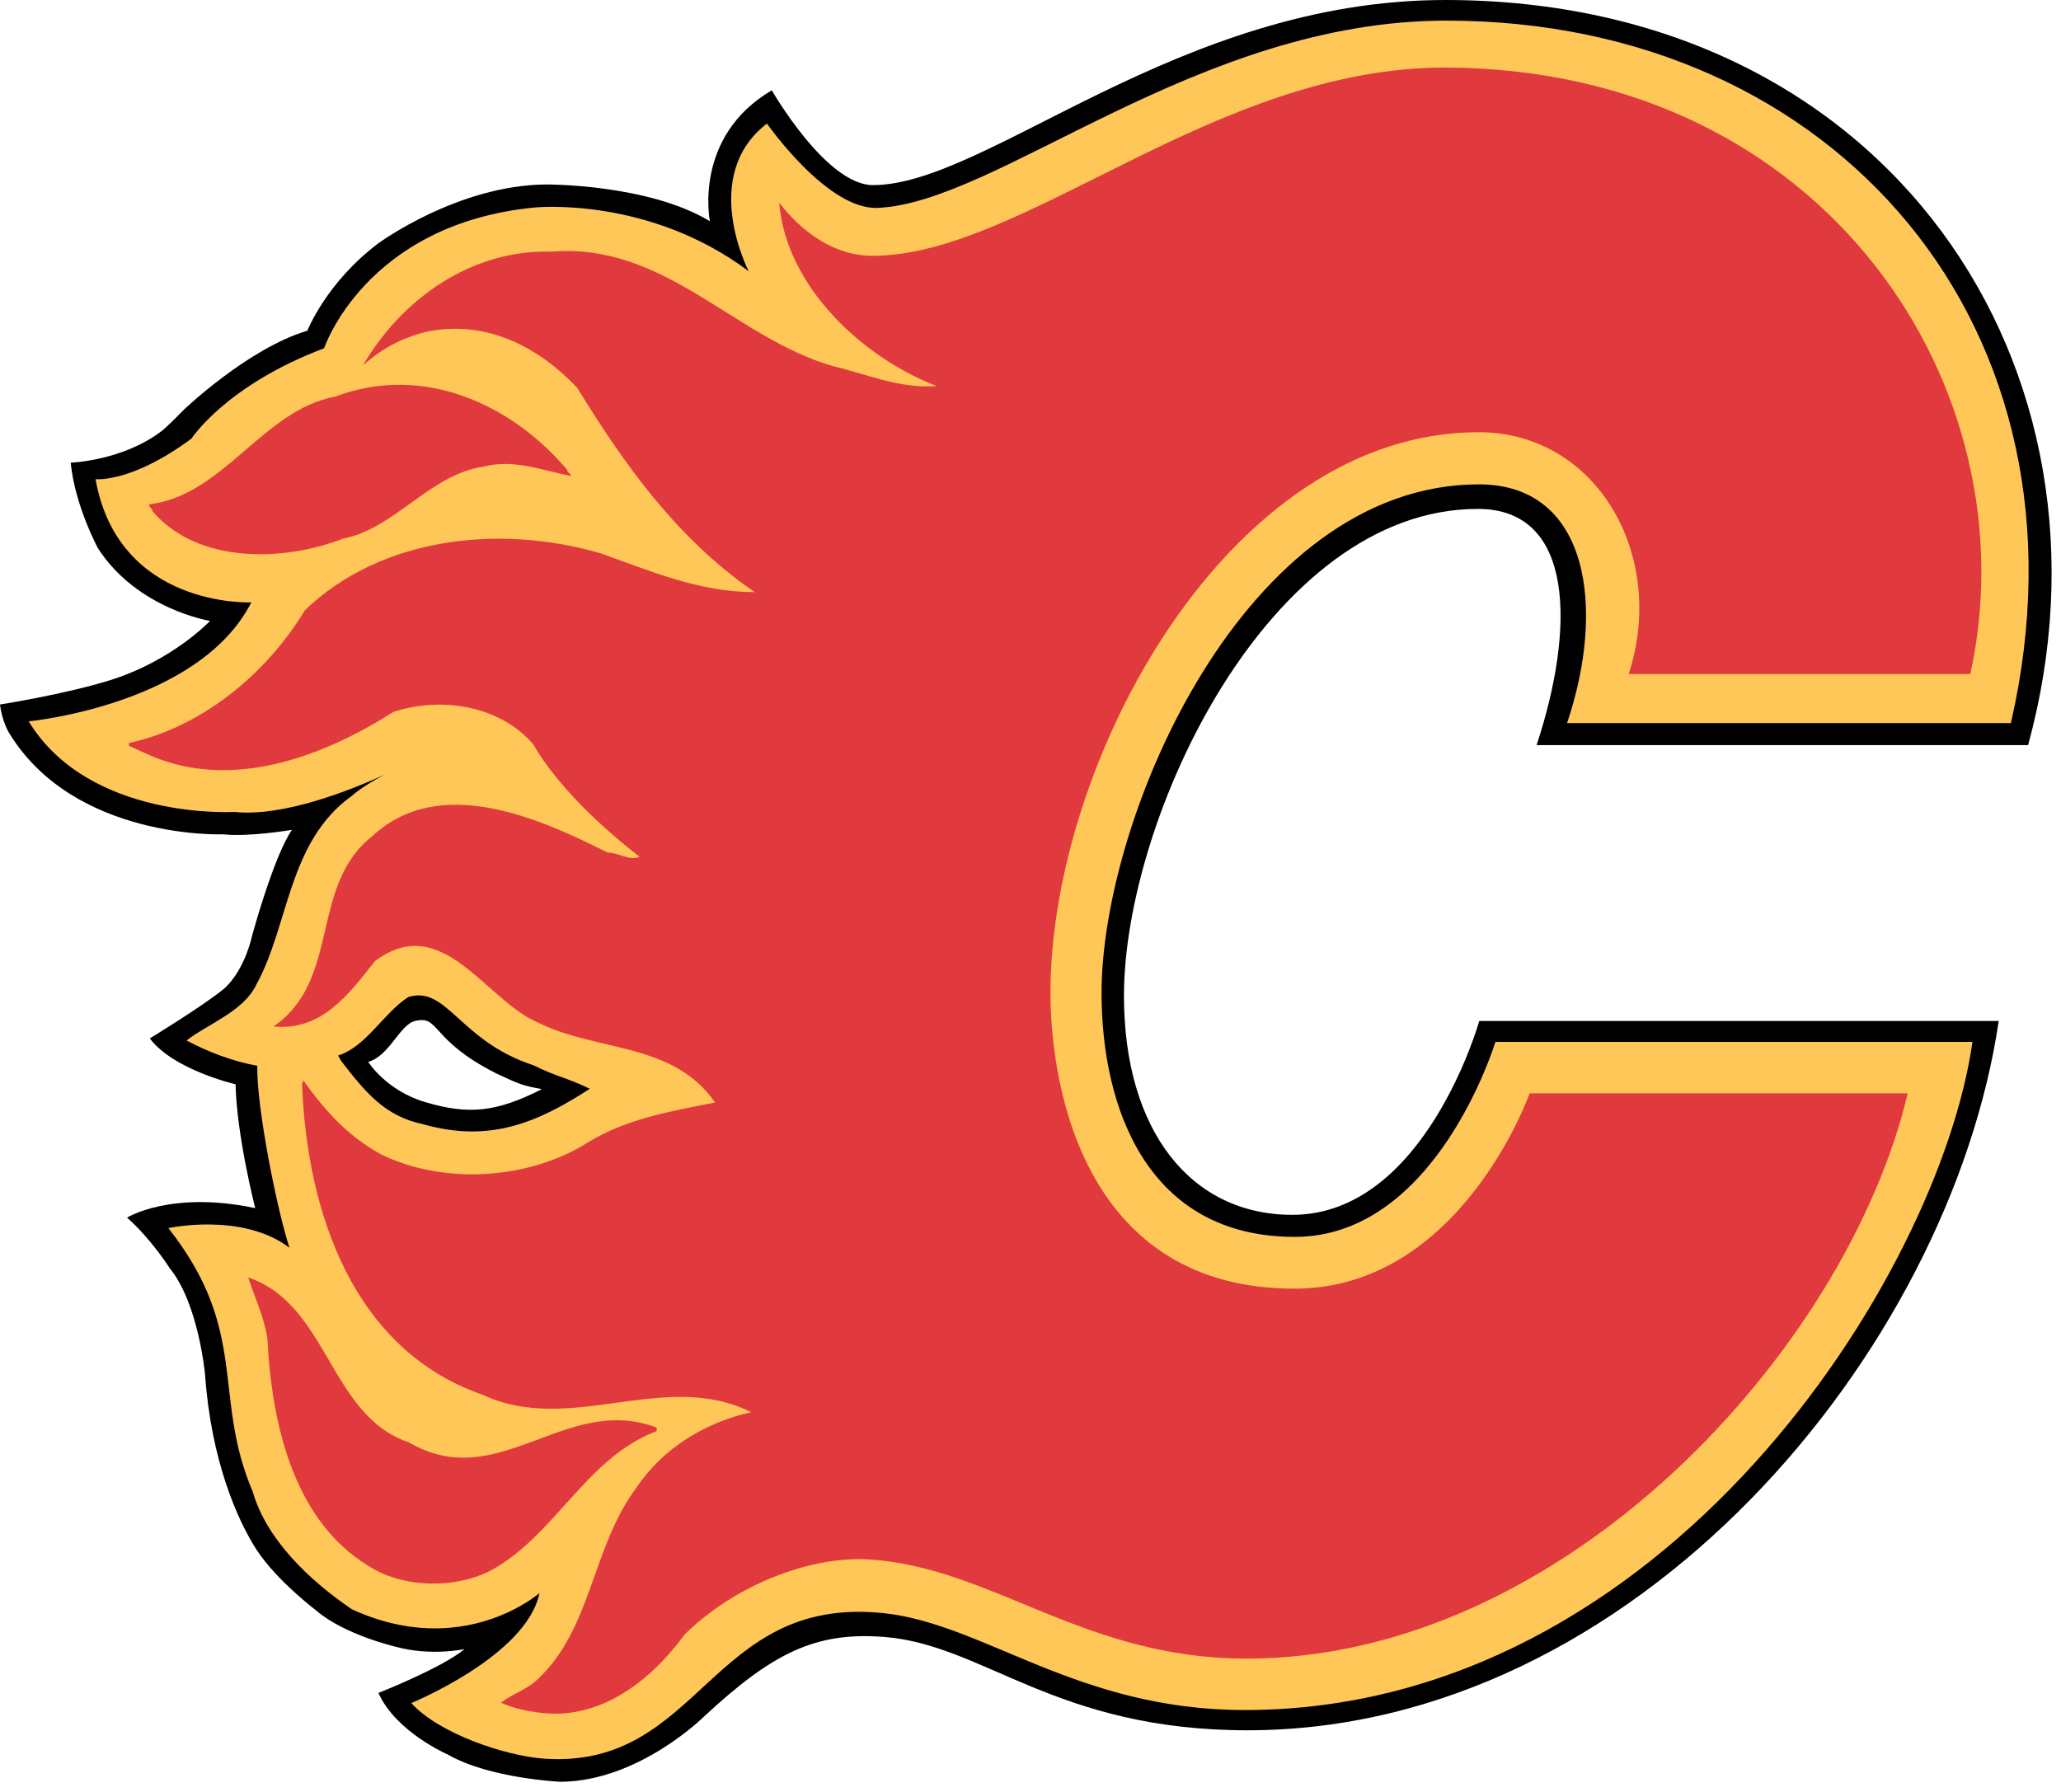
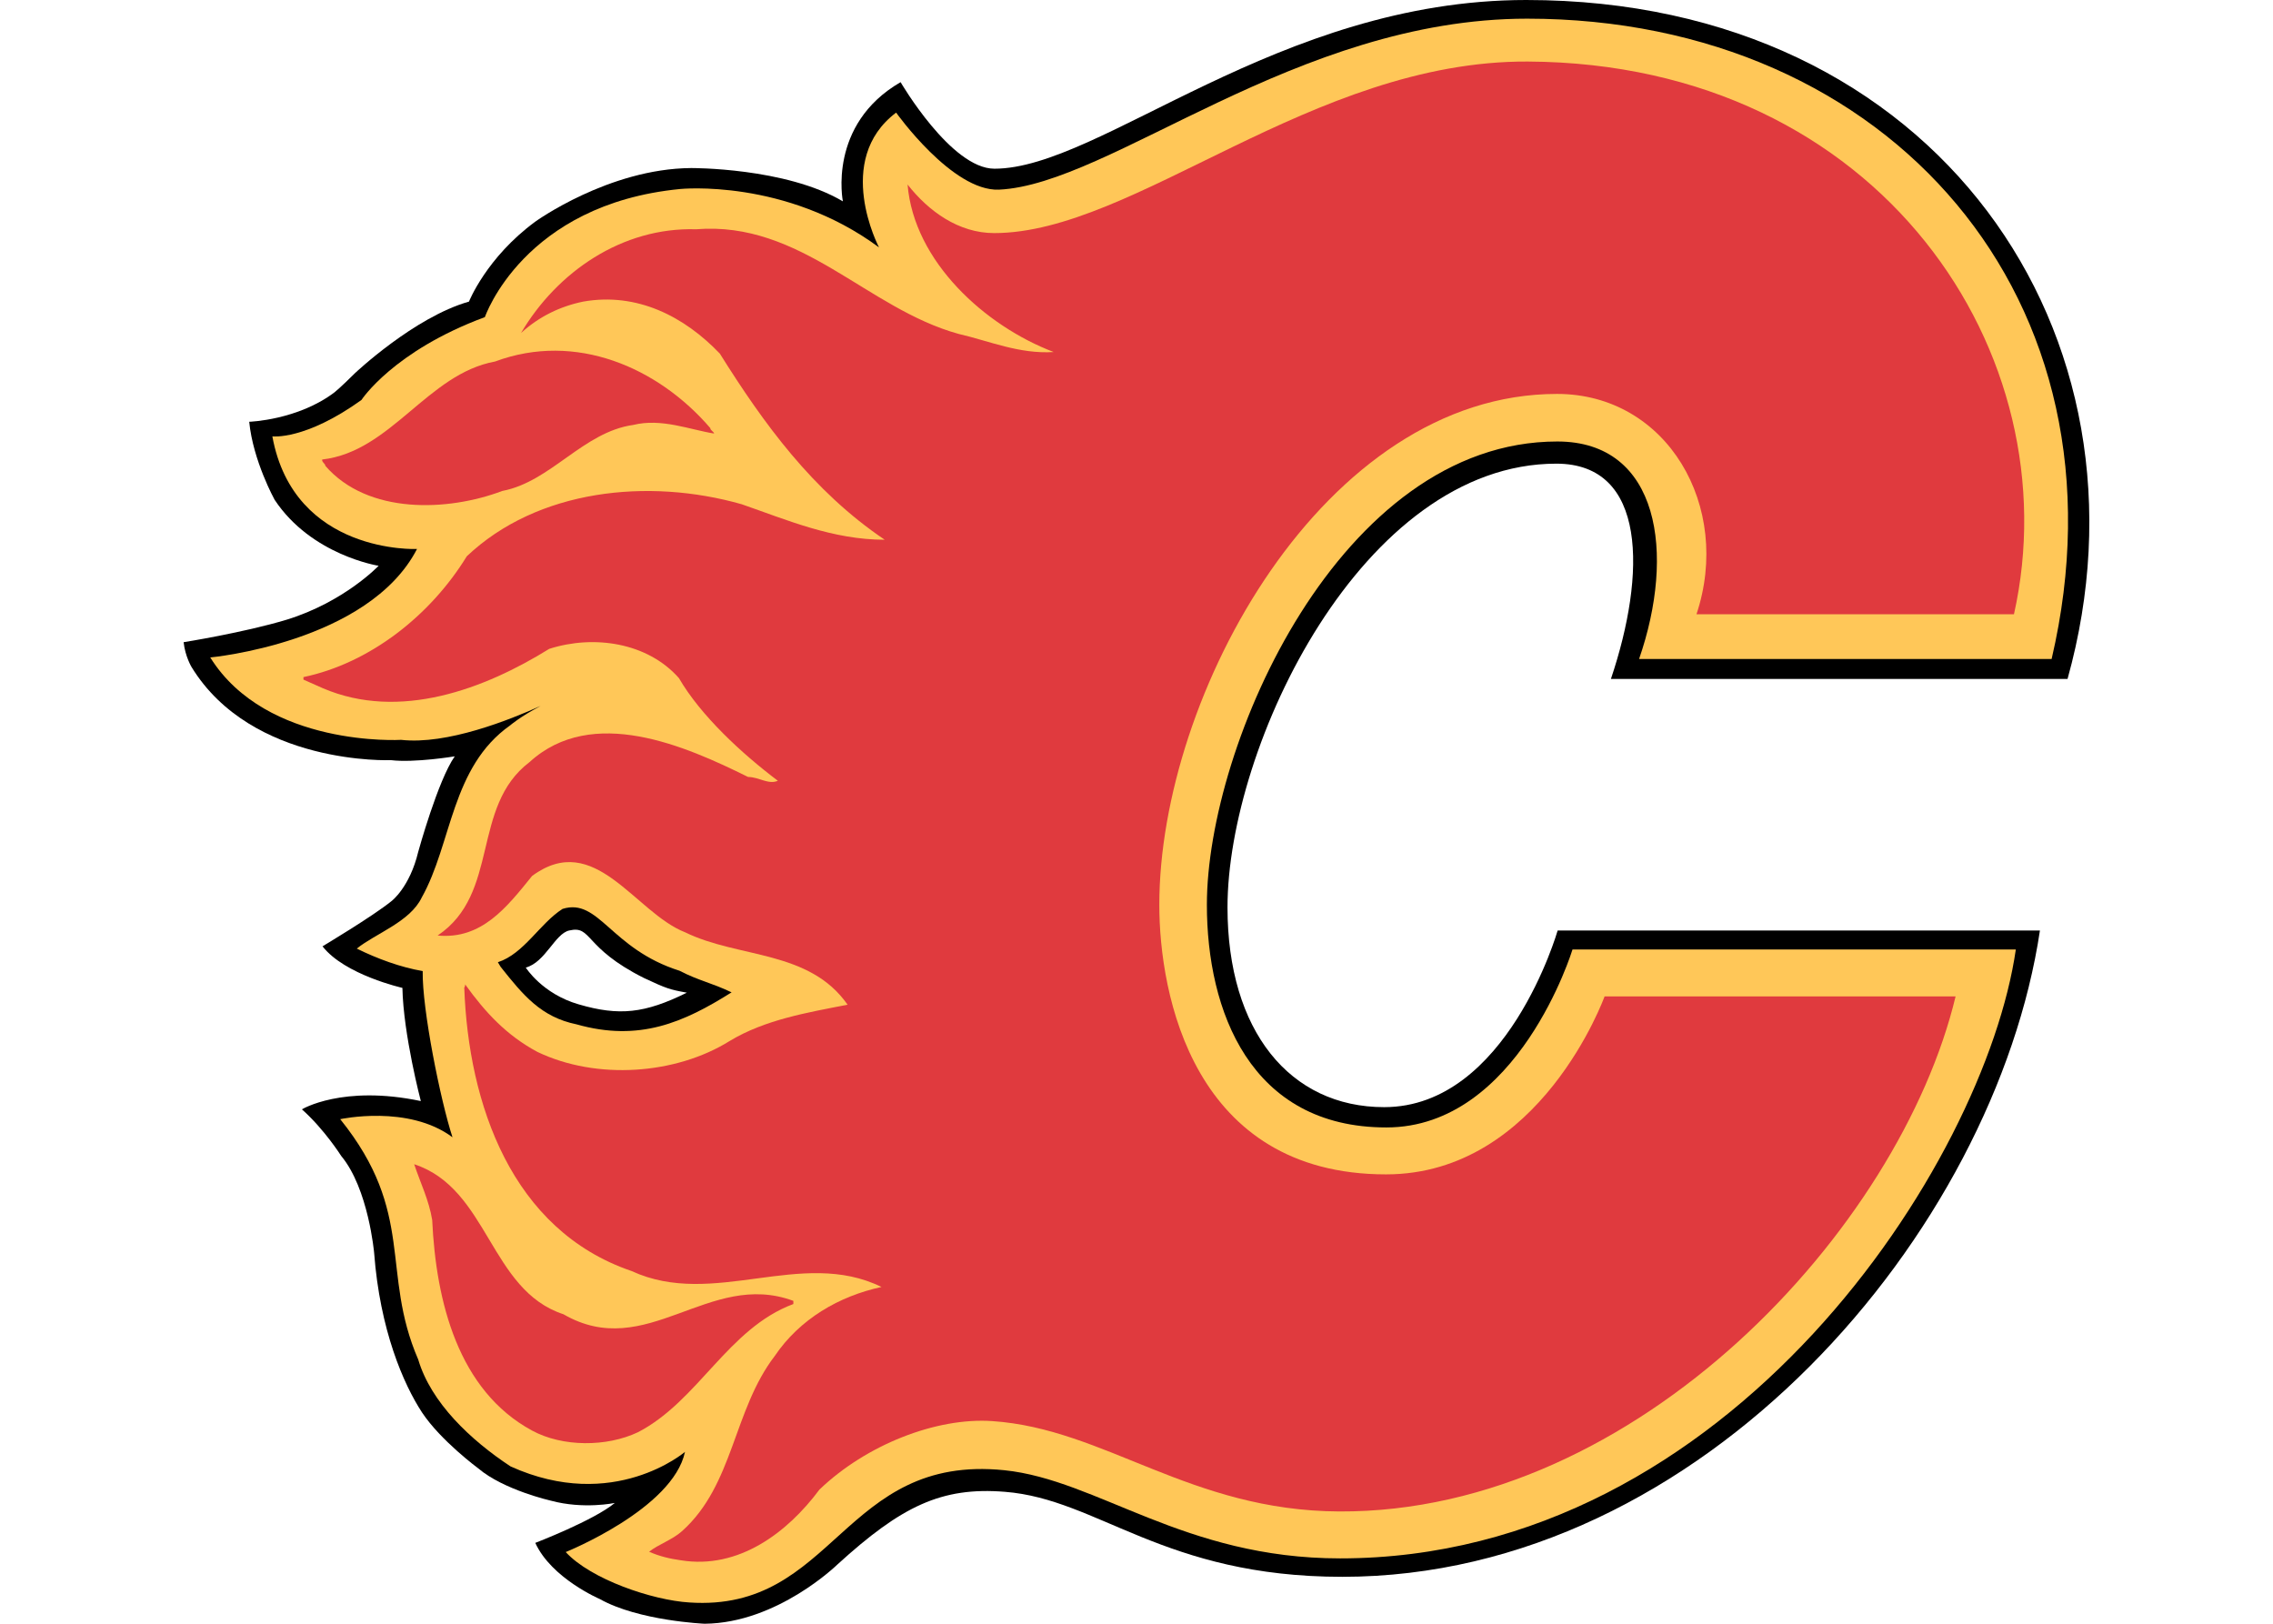
- <svg xmlns="http://www.w3.org/2000/svg" width="23pt" height="20pt" viewBox="0 0 23 20" version="1.1">
+ <svg xmlns="http://www.w3.org/2000/svg" width="28pt" height="20pt" viewBox="0 0 28 20" version="1.1">
  <g id="surface1">
-     <path style=" stroke:none;fill-rule:nonzero;fill:rgb(0%,0%,0%);fill-opacity:1;" d="M 4.746 12.301 C 4.309 12.172 4.109 11.852 4.109 11.852 C 4.348 11.785 4.461 11.434 4.633 11.395 C 4.91 11.328 4.797 11.605 5.531 11.977 C 5.801 12.105 5.836 12.117 6.047 12.156 C 5.539 12.414 5.23 12.445 4.746 12.301 M 22.633 8.316 C 23.781 4.117 21.078 0 16.129 0 C 13.145 0 11.016 2.066 9.742 2.066 C 9.219 2.066 8.613 1.008 8.613 1.008 C 7.73 1.527 7.922 2.469 7.922 2.469 C 7.23 2.051 6.094 2.059 6.094 2.059 C 5.105 2.066 4.223 2.715 4.223 2.715 C 3.641 3.152 3.43 3.691 3.43 3.691 C 2.77 3.887 2.055 4.57 2.055 4.57 C 1.879 4.75 1.812 4.805 1.812 4.805 C 1.371 5.145 0.789 5.164 0.789 5.164 C 0.836 5.645 1.094 6.121 1.094 6.121 C 1.535 6.801 2.344 6.93 2.344 6.93 C 2.344 6.93 1.93 7.371 1.234 7.59 C 0.723 7.75 0 7.863 0 7.863 C 0.02 8.039 0.094 8.168 0.094 8.168 C 0.82 9.379 2.492 9.312 2.492 9.312 C 2.777 9.344 3.258 9.262 3.258 9.262 C 3.055 9.555 2.816 10.434 2.816 10.434 C 2.715 10.867 2.5 11.035 2.5 11.035 C 2.273 11.223 1.672 11.59 1.672 11.59 C 1.934 11.941 2.629 12.102 2.629 12.102 C 2.641 12.676 2.848 13.484 2.848 13.484 C 1.906 13.285 1.418 13.59 1.418 13.59 C 1.691 13.832 1.895 14.156 1.895 14.156 C 2.219 14.555 2.289 15.348 2.289 15.348 C 2.355 16.285 2.641 16.953 2.863 17.297 C 3.09 17.645 3.535 17.98 3.535 17.98 C 3.844 18.246 4.414 18.379 4.414 18.379 C 4.805 18.488 5.184 18.406 5.184 18.406 C 4.93 18.617 4.223 18.895 4.223 18.895 C 4.418 19.332 4.996 19.582 4.996 19.582 C 5.465 19.852 6.258 19.887 6.258 19.887 C 7.133 19.879 7.855 19.16 7.855 19.16 C 8.625 18.445 9.102 18.211 9.867 18.27 C 10.988 18.359 11.773 19.312 13.922 19.312 C 18.258 19.312 21.762 15.078 22.305 11.395 L 16.508 11.395 C 16.508 11.395 15.902 13.559 14.422 13.559 C 13.293 13.559 12.543 12.625 12.543 11.113 C 12.543 9.133 14.16 5.68 16.492 5.68 C 17.582 5.68 17.574 7.027 17.148 8.316 Z M 22.633 8.316 " />
-     <path style=" stroke:none;fill-rule:nonzero;fill:rgb(100%,78.039%,34.51%);fill-opacity:1;" d="M 4.719 12.547 C 4.293 12.457 4.078 12.191 3.809 11.844 L 3.773 11.781 C 4.09 11.68 4.277 11.309 4.555 11.129 C 4.988 10.992 5.125 11.621 5.957 11.891 C 6.195 12.012 6.336 12.031 6.582 12.152 C 6.008 12.523 5.473 12.762 4.719 12.547 M 22.441 8.07 C 23.449 3.672 20.492 0.23 16.141 0.23 C 13.363 0.23 11.141 2.262 9.797 2.32 C 9.234 2.348 8.559 1.379 8.559 1.379 C 7.801 1.961 8.355 3.027 8.355 3.027 C 7.23 2.184 5.965 2.316 5.965 2.316 C 4.078 2.5 3.617 3.887 3.617 3.887 C 2.52 4.301 2.137 4.895 2.137 4.895 C 1.461 5.395 1.066 5.348 1.066 5.348 C 1.324 6.793 2.805 6.723 2.805 6.723 C 2.219 7.871 0.32 8.051 0.32 8.051 C 0.996 9.16 2.613 9.062 2.613 9.062 C 3.164 9.121 3.918 8.816 4.289 8.648 C 4.039 8.777 3.926 8.883 3.926 8.883 C 3.211 9.395 3.227 10.328 2.859 10.992 C 2.719 11.289 2.309 11.434 2.082 11.613 C 2.324 11.742 2.605 11.848 2.871 11.895 C 2.863 12.355 3.086 13.48 3.23 13.926 C 2.703 13.527 1.879 13.707 1.879 13.707 C 2.789 14.863 2.363 15.574 2.82 16.648 C 2.973 17.18 3.449 17.637 3.926 17.961 C 5.164 18.531 6.02 17.781 6.02 17.781 C 5.879 18.48 4.59 19.008 4.59 19.008 C 4.891 19.344 5.633 19.598 6.074 19.629 C 7.824 19.746 7.918 17.805 9.855 18.004 C 10.984 18.121 12.016 19.086 13.891 19.086 C 18.59 19.086 21.641 14.238 22.012 11.629 L 16.688 11.629 C 16.688 11.629 16.031 13.805 14.449 13.805 C 12.812 13.805 12.293 12.375 12.293 11.082 C 12.293 9.117 13.891 5.406 16.504 5.406 C 17.734 5.406 17.922 6.785 17.488 8.07 Z M 22.441 8.07 " />
-     <path style=" stroke:none;fill-rule:nonzero;fill:rgb(87.843%,22.745%,24.314%);fill-opacity:1;" d="M 6.375 5.312 C 6.082 5.262 5.742 5.117 5.402 5.207 C 4.797 5.293 4.41 5.898 3.828 6.012 C 3.176 6.266 2.211 6.301 1.703 5.707 C 1.703 5.676 1.656 5.656 1.664 5.629 C 2.496 5.531 2.93 4.578 3.742 4.426 C 4.715 4.059 5.703 4.504 6.328 5.242 C 6.328 5.273 6.363 5.281 6.375 5.312 " />
-     <path style=" stroke:none;fill-rule:nonzero;fill:rgb(87.843%,22.745%,24.314%);fill-opacity:1;" d="M 4.562 16.098 C 5.562 16.684 6.309 15.547 7.328 15.934 L 7.328 15.973 C 6.535 16.27 6.188 17.156 5.457 17.539 C 5.082 17.723 4.555 17.723 4.184 17.52 C 3.297 17.031 3.035 15.941 2.984 14.941 C 2.949 14.703 2.844 14.488 2.77 14.258 C 3.664 14.559 3.676 15.801 4.562 16.098 " />
-     <path style=" stroke:none;fill-rule:nonzero;fill:rgb(87.843%,22.745%,24.314%);fill-opacity:1;" d="M 21.988 7.523 C 22.684 4.352 20.391 0.777 16.148 0.754 C 13.555 0.742 11.422 2.855 9.738 2.855 C 9.309 2.855 8.949 2.59 8.695 2.262 C 8.773 3.203 9.629 3.992 10.453 4.309 C 10.035 4.34 9.676 4.176 9.309 4.09 C 8.207 3.781 7.422 2.703 6.156 2.809 C 5.27 2.781 4.488 3.328 4.051 4.078 C 4.27 3.879 4.523 3.754 4.797 3.695 C 5.449 3.578 6.016 3.879 6.441 4.328 C 6.969 5.188 7.555 6.012 8.422 6.609 C 7.801 6.609 7.254 6.371 6.703 6.176 C 5.582 5.848 4.25 5.992 3.402 6.812 C 2.965 7.535 2.238 8.121 1.438 8.293 L 1.438 8.324 L 1.672 8.43 C 2.598 8.832 3.617 8.438 4.391 7.945 C 4.93 7.773 5.57 7.871 5.949 8.305 C 6.215 8.766 6.703 9.227 7.137 9.562 C 7.023 9.613 6.91 9.516 6.781 9.516 C 6.035 9.141 4.91 8.629 4.156 9.332 C 3.449 9.883 3.809 10.941 3.051 11.457 C 3.582 11.508 3.883 11.113 4.184 10.727 C 4.941 10.16 5.422 11.18 6.023 11.422 C 6.668 11.738 7.516 11.633 7.98 12.305 C 7.488 12.402 6.988 12.488 6.562 12.75 C 5.91 13.164 4.957 13.23 4.25 12.883 C 3.883 12.68 3.629 12.402 3.383 12.055 C 3.383 12.066 3.383 12.086 3.371 12.094 C 3.422 13.52 3.938 15.066 5.383 15.566 C 6.363 16.027 7.422 15.277 8.383 15.762 C 7.875 15.875 7.402 16.156 7.102 16.605 C 6.602 17.27 6.609 18.184 5.988 18.754 C 5.875 18.859 5.703 18.914 5.59 19.004 C 5.715 19.059 5.836 19.09 5.977 19.109 C 6.668 19.223 7.254 18.773 7.641 18.242 C 8.195 17.695 9.043 17.359 9.715 17.406 C 11.074 17.5 12.09 18.504 13.887 18.512 C 17.461 18.527 20.617 15.051 21.289 12.203 L 17.07 12.203 C 17.07 12.203 16.301 14.383 14.445 14.383 C 12.125 14.383 11.723 12.176 11.723 11.078 C 11.723 8.504 13.699 4.824 16.5 4.824 C 17.824 4.824 18.605 6.207 18.176 7.523 L 21.988 7.523 " />
+     <path style=" stroke:none;fill-rule:nonzero;fill:rgb(0%,0%,0%);fill-opacity:1;" d="M 7.129 12.371 C 6.68 12.242 6.477 11.918 6.477 11.918 C 6.719 11.852 6.836 11.5 7.012 11.461 C 7.297 11.395 7.184 11.672 7.934 12.047 C 8.211 12.176 8.246 12.188 8.461 12.227 C 7.941 12.484 7.625 12.516 7.129 12.371 M 25.469 8.363 C 26.645 4.145 23.875 0 18.801 0 C 15.742 0 13.555 2.078 12.25 2.078 C 11.715 2.078 11.094 1.012 11.094 1.012 C 10.191 1.535 10.383 2.48 10.383 2.48 C 9.676 2.062 8.512 2.07 8.512 2.07 C 7.496 2.078 6.594 2.73 6.594 2.73 C 5.992 3.172 5.777 3.715 5.777 3.715 C 5.102 3.906 4.371 4.598 4.371 4.598 C 4.191 4.777 4.121 4.832 4.121 4.832 C 3.668 5.176 3.07 5.195 3.07 5.195 C 3.117 5.676 3.383 6.156 3.383 6.156 C 3.836 6.84 4.664 6.969 4.664 6.969 C 4.664 6.969 4.242 7.414 3.531 7.633 C 3 7.793 2.262 7.91 2.262 7.91 C 2.281 8.086 2.359 8.215 2.359 8.215 C 3.105 9.434 4.816 9.363 4.816 9.363 C 5.109 9.398 5.602 9.316 5.602 9.316 C 5.395 9.609 5.152 10.492 5.152 10.492 C 5.047 10.93 4.824 11.098 4.824 11.098 C 4.594 11.285 3.973 11.656 3.973 11.656 C 4.246 12.008 4.957 12.168 4.957 12.168 C 4.969 12.746 5.184 13.562 5.184 13.562 C 4.219 13.359 3.719 13.664 3.719 13.664 C 3.996 13.91 4.203 14.238 4.203 14.238 C 4.539 14.641 4.609 15.434 4.609 15.434 C 4.68 16.379 4.969 17.047 5.199 17.398 C 5.43 17.746 5.891 18.086 5.891 18.086 C 6.203 18.352 6.785 18.484 6.785 18.484 C 7.191 18.594 7.574 18.512 7.574 18.512 C 7.316 18.727 6.594 19.004 6.594 19.004 C 6.793 19.441 7.387 19.695 7.387 19.695 C 7.867 19.965 8.68 20 8.68 20 C 9.578 19.992 10.316 19.27 10.316 19.27 C 11.105 18.551 11.598 18.312 12.379 18.375 C 13.531 18.465 14.332 19.422 16.535 19.422 C 20.984 19.422 24.574 15.164 25.129 11.461 L 19.188 11.461 C 19.188 11.461 18.566 13.637 17.051 13.637 C 15.891 13.637 15.121 12.699 15.121 11.176 C 15.121 9.188 16.781 5.711 19.172 5.711 C 20.289 5.711 20.281 7.066 19.844 8.363 Z M 25.469 8.363 " />
+     <path style=" stroke:none;fill-rule:nonzero;fill:rgb(100%,78.039%,34.51%);fill-opacity:1;" d="M 7.102 12.617 C 6.664 12.527 6.445 12.258 6.168 11.91 L 6.133 11.852 C 6.457 11.746 6.648 11.375 6.93 11.195 C 7.379 11.055 7.52 11.688 8.371 11.957 C 8.613 12.082 8.758 12.102 9.012 12.223 C 8.422 12.594 7.875 12.836 7.102 12.617 M 25.273 8.117 C 26.305 3.695 23.273 0.23 18.812 0.23 C 15.965 0.23 13.684 2.273 12.305 2.336 C 11.73 2.359 11.039 1.387 11.039 1.387 C 10.262 1.973 10.828 3.047 10.828 3.047 C 9.676 2.195 8.379 2.328 8.379 2.328 C 6.445 2.516 5.973 3.906 5.973 3.906 C 4.844 4.324 4.453 4.926 4.453 4.926 C 3.758 5.426 3.355 5.375 3.355 5.375 C 3.621 6.832 5.137 6.762 5.137 6.762 C 4.539 7.918 2.59 8.098 2.59 8.098 C 3.285 9.211 4.941 9.113 4.941 9.113 C 5.508 9.176 6.277 8.867 6.66 8.695 C 6.406 8.828 6.285 8.934 6.285 8.934 C 5.555 9.449 5.57 10.387 5.195 11.055 C 5.051 11.355 4.629 11.496 4.395 11.684 C 4.648 11.809 4.934 11.914 5.207 11.961 C 5.199 12.43 5.426 13.555 5.574 14.008 C 5.031 13.602 4.191 13.785 4.191 13.785 C 5.125 14.945 4.684 15.664 5.152 16.746 C 5.309 17.277 5.797 17.738 6.289 18.062 C 7.559 18.637 8.438 17.883 8.438 17.883 C 8.289 18.586 6.969 19.117 6.969 19.117 C 7.277 19.453 8.039 19.711 8.492 19.738 C 10.285 19.859 10.379 17.906 12.371 18.109 C 13.523 18.227 14.582 19.195 16.508 19.195 C 21.324 19.195 24.453 14.32 24.832 11.695 L 19.371 11.695 C 19.371 11.695 18.703 13.887 17.078 13.887 C 15.398 13.887 14.867 12.445 14.867 11.145 C 14.867 9.172 16.508 5.438 19.184 5.438 C 20.445 5.438 20.641 6.82 20.191 8.117 Z M 25.273 8.117 " />
+     <path style=" stroke:none;fill-rule:nonzero;fill:rgb(87.843%,22.745%,24.314%);fill-opacity:1;" d="M 8.797 5.34 C 8.5 5.293 8.148 5.148 7.801 5.234 C 7.184 5.32 6.785 5.934 6.188 6.047 C 5.516 6.301 4.531 6.34 4.008 5.738 C 4.008 5.711 3.961 5.691 3.969 5.66 C 4.82 5.562 5.266 4.605 6.098 4.453 C 7.094 4.082 8.109 4.527 8.75 5.273 C 8.75 5.301 8.789 5.312 8.797 5.34 " />
+     <path style=" stroke:none;fill-rule:nonzero;fill:rgb(87.843%,22.745%,24.314%);fill-opacity:1;" d="M 6.941 16.188 C 7.965 16.781 8.73 15.637 9.773 16.023 L 9.773 16.062 C 8.965 16.363 8.605 17.254 7.859 17.641 C 7.473 17.824 6.93 17.824 6.555 17.621 C 5.645 17.129 5.371 16.035 5.324 15.027 C 5.285 14.785 5.18 14.574 5.102 14.34 C 6.02 14.641 6.031 15.891 6.941 16.188 " />
+     <path style=" stroke:none;fill-rule:nonzero;fill:rgb(87.843%,22.745%,24.314%);fill-opacity:1;" d="M 24.809 7.566 C 25.523 4.375 23.172 0.781 18.82 0.758 C 16.16 0.746 13.977 2.871 12.246 2.871 C 11.809 2.871 11.438 2.602 11.18 2.273 C 11.258 3.223 12.137 4.016 12.98 4.336 C 12.555 4.363 12.184 4.199 11.809 4.113 C 10.676 3.801 9.871 2.719 8.574 2.824 C 7.664 2.797 6.863 3.348 6.418 4.102 C 6.641 3.898 6.902 3.773 7.184 3.715 C 7.848 3.598 8.43 3.898 8.867 4.355 C 9.406 5.215 10.008 6.047 10.898 6.648 C 10.258 6.648 9.699 6.406 9.137 6.211 C 7.984 5.883 6.621 6.027 5.75 6.852 C 5.305 7.578 4.559 8.168 3.738 8.34 L 3.738 8.371 L 3.977 8.477 C 4.926 8.883 5.973 8.484 6.766 7.992 C 7.316 7.816 7.977 7.914 8.363 8.352 C 8.633 8.816 9.137 9.281 9.582 9.617 C 9.465 9.668 9.348 9.57 9.215 9.57 C 8.449 9.191 7.297 8.68 6.523 9.387 C 5.797 9.938 6.164 11.004 5.391 11.523 C 5.934 11.574 6.242 11.176 6.555 10.789 C 7.328 10.219 7.82 11.242 8.441 11.484 C 9.098 11.805 9.969 11.699 10.441 12.375 C 9.941 12.473 9.426 12.559 8.992 12.82 C 8.324 13.238 7.348 13.305 6.621 12.957 C 6.242 12.754 5.98 12.473 5.73 12.125 C 5.73 12.133 5.73 12.152 5.719 12.164 C 5.77 13.598 6.301 15.152 7.781 15.656 C 8.789 16.121 9.871 15.367 10.859 15.852 C 10.336 15.965 9.852 16.246 9.543 16.703 C 9.031 17.371 9.039 18.289 8.402 18.859 C 8.285 18.965 8.109 19.023 7.996 19.113 C 8.121 19.168 8.246 19.199 8.391 19.219 C 9.098 19.332 9.699 18.879 10.094 18.348 C 10.668 17.797 11.531 17.457 12.223 17.504 C 13.617 17.598 14.656 18.609 16.5 18.617 C 20.168 18.633 23.402 15.137 24.09 12.273 L 19.766 12.273 C 19.766 12.273 18.977 14.465 17.074 14.465 C 14.695 14.465 14.281 12.246 14.281 11.145 C 14.281 8.555 16.309 4.852 19.18 4.852 C 20.539 4.852 21.34 6.242 20.898 7.566 L 24.809 7.566 " />
  </g>
</svg>
